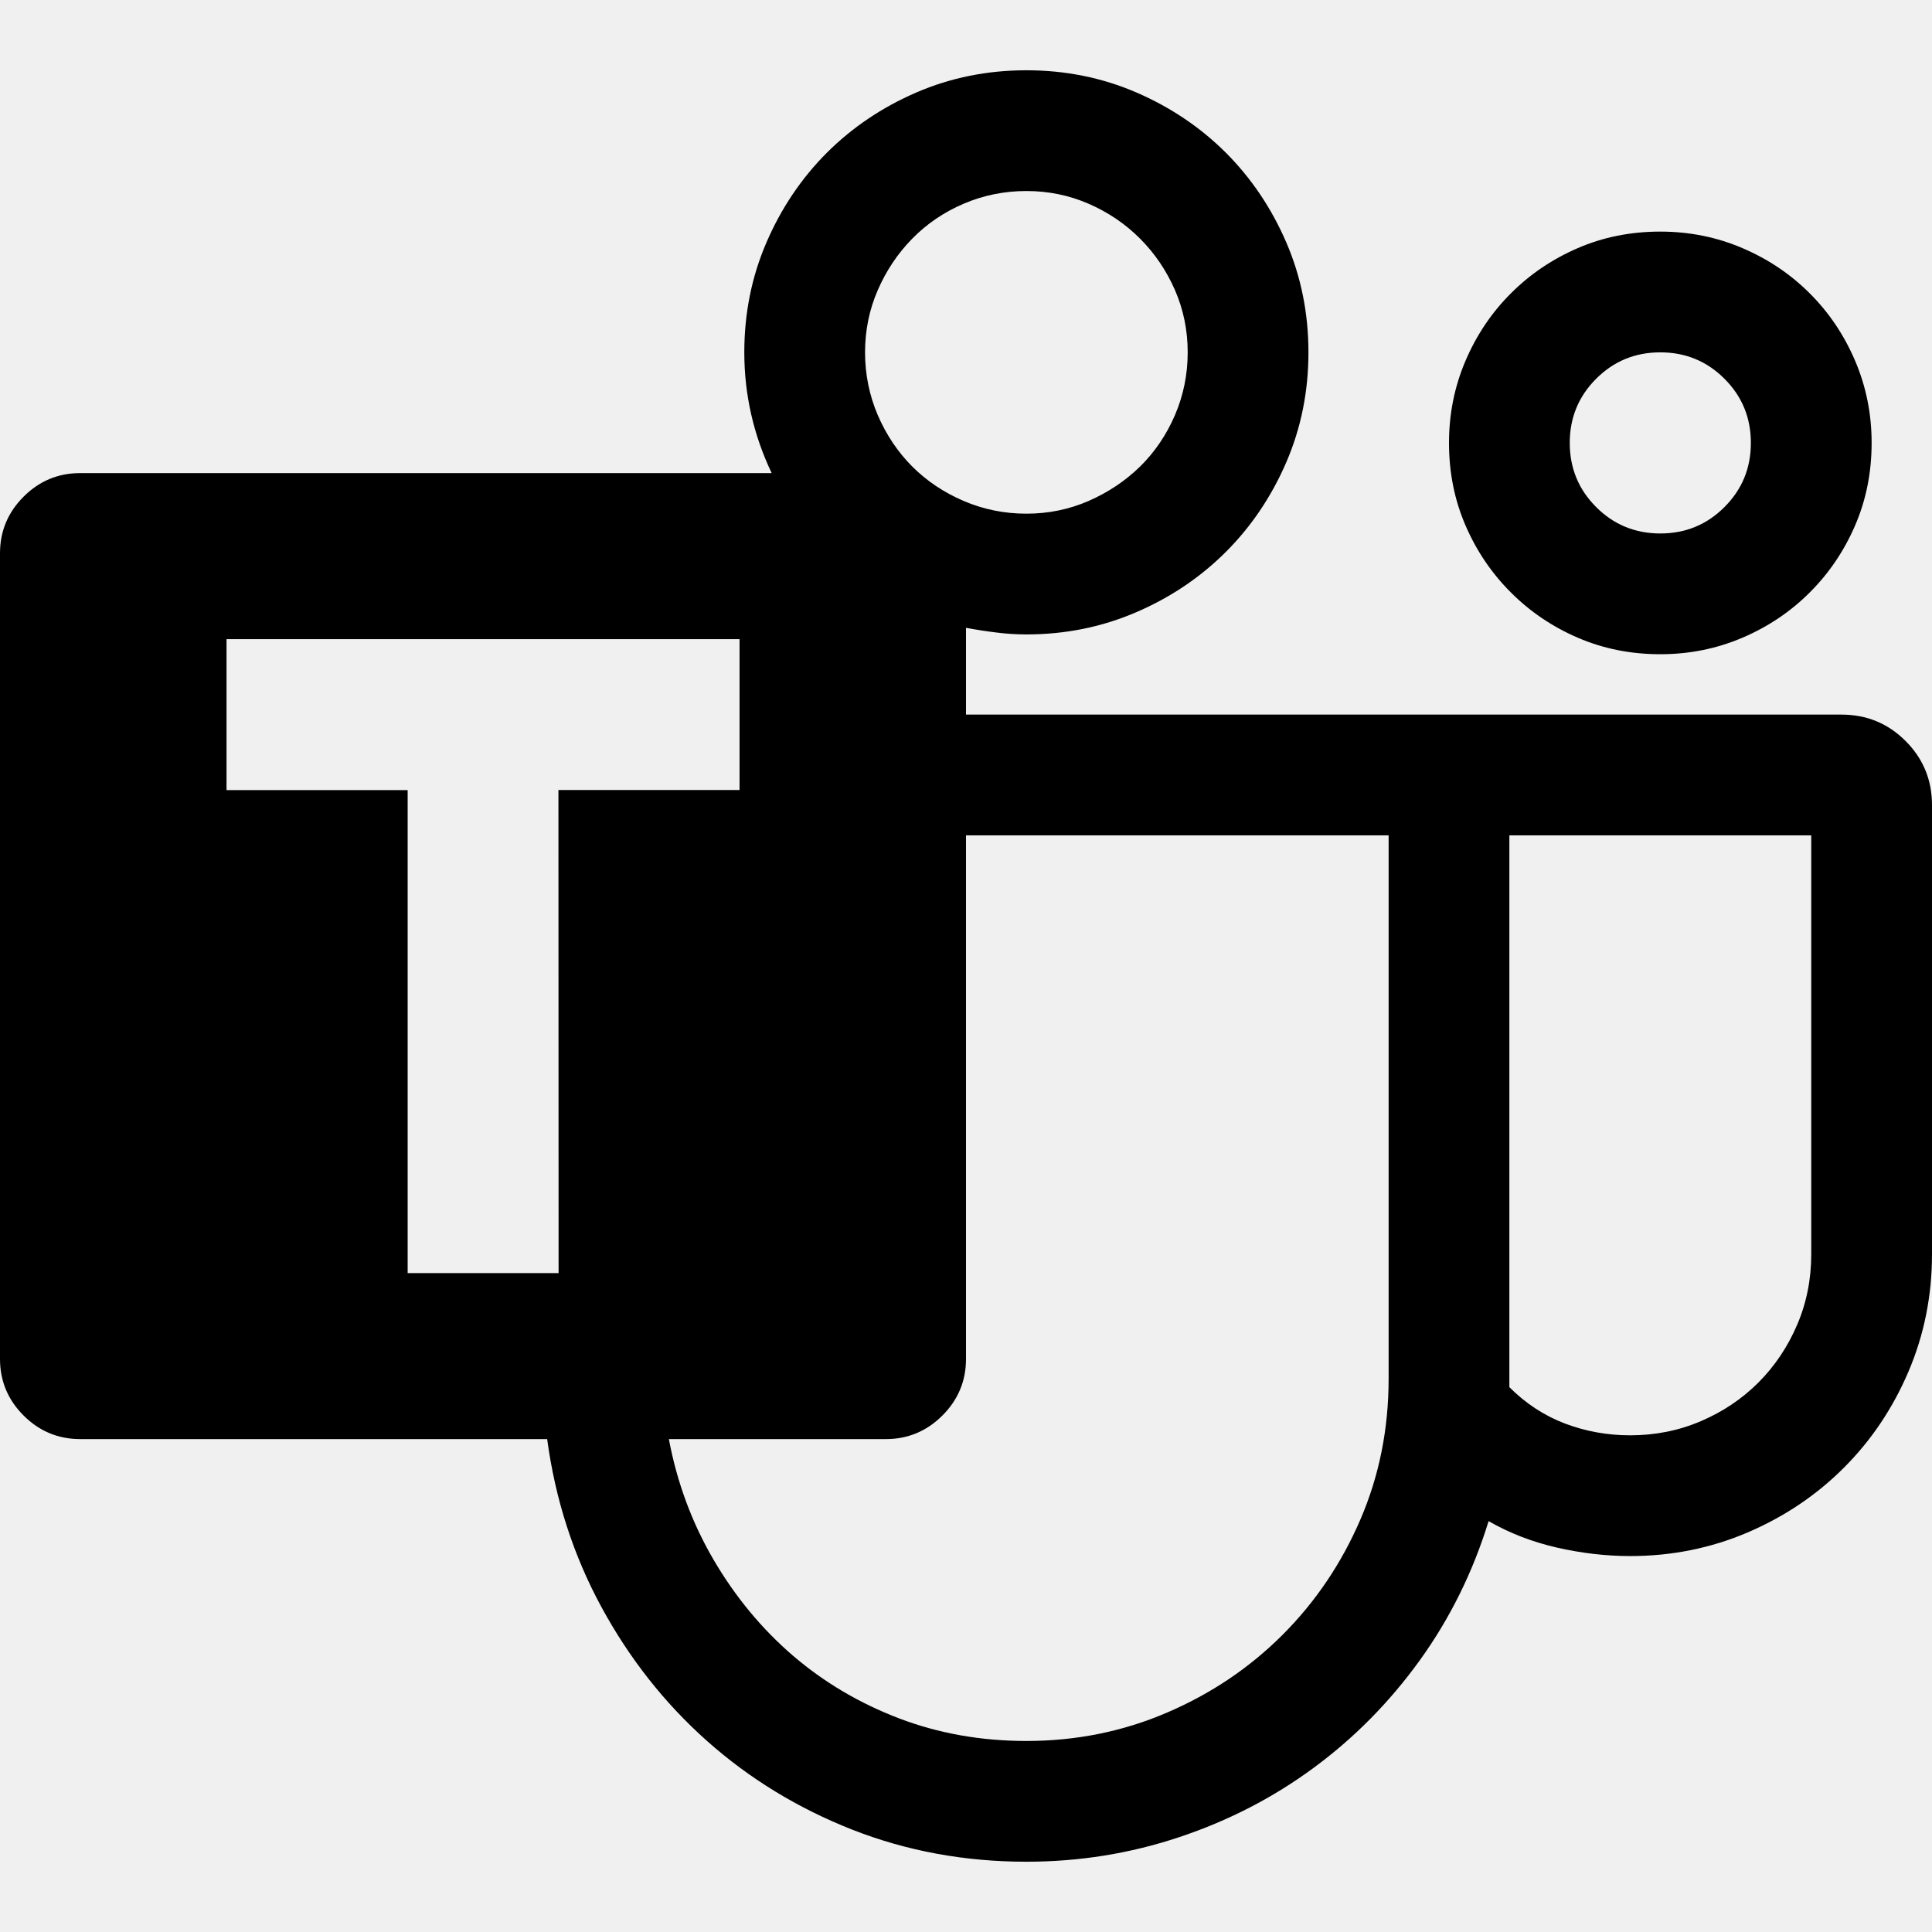
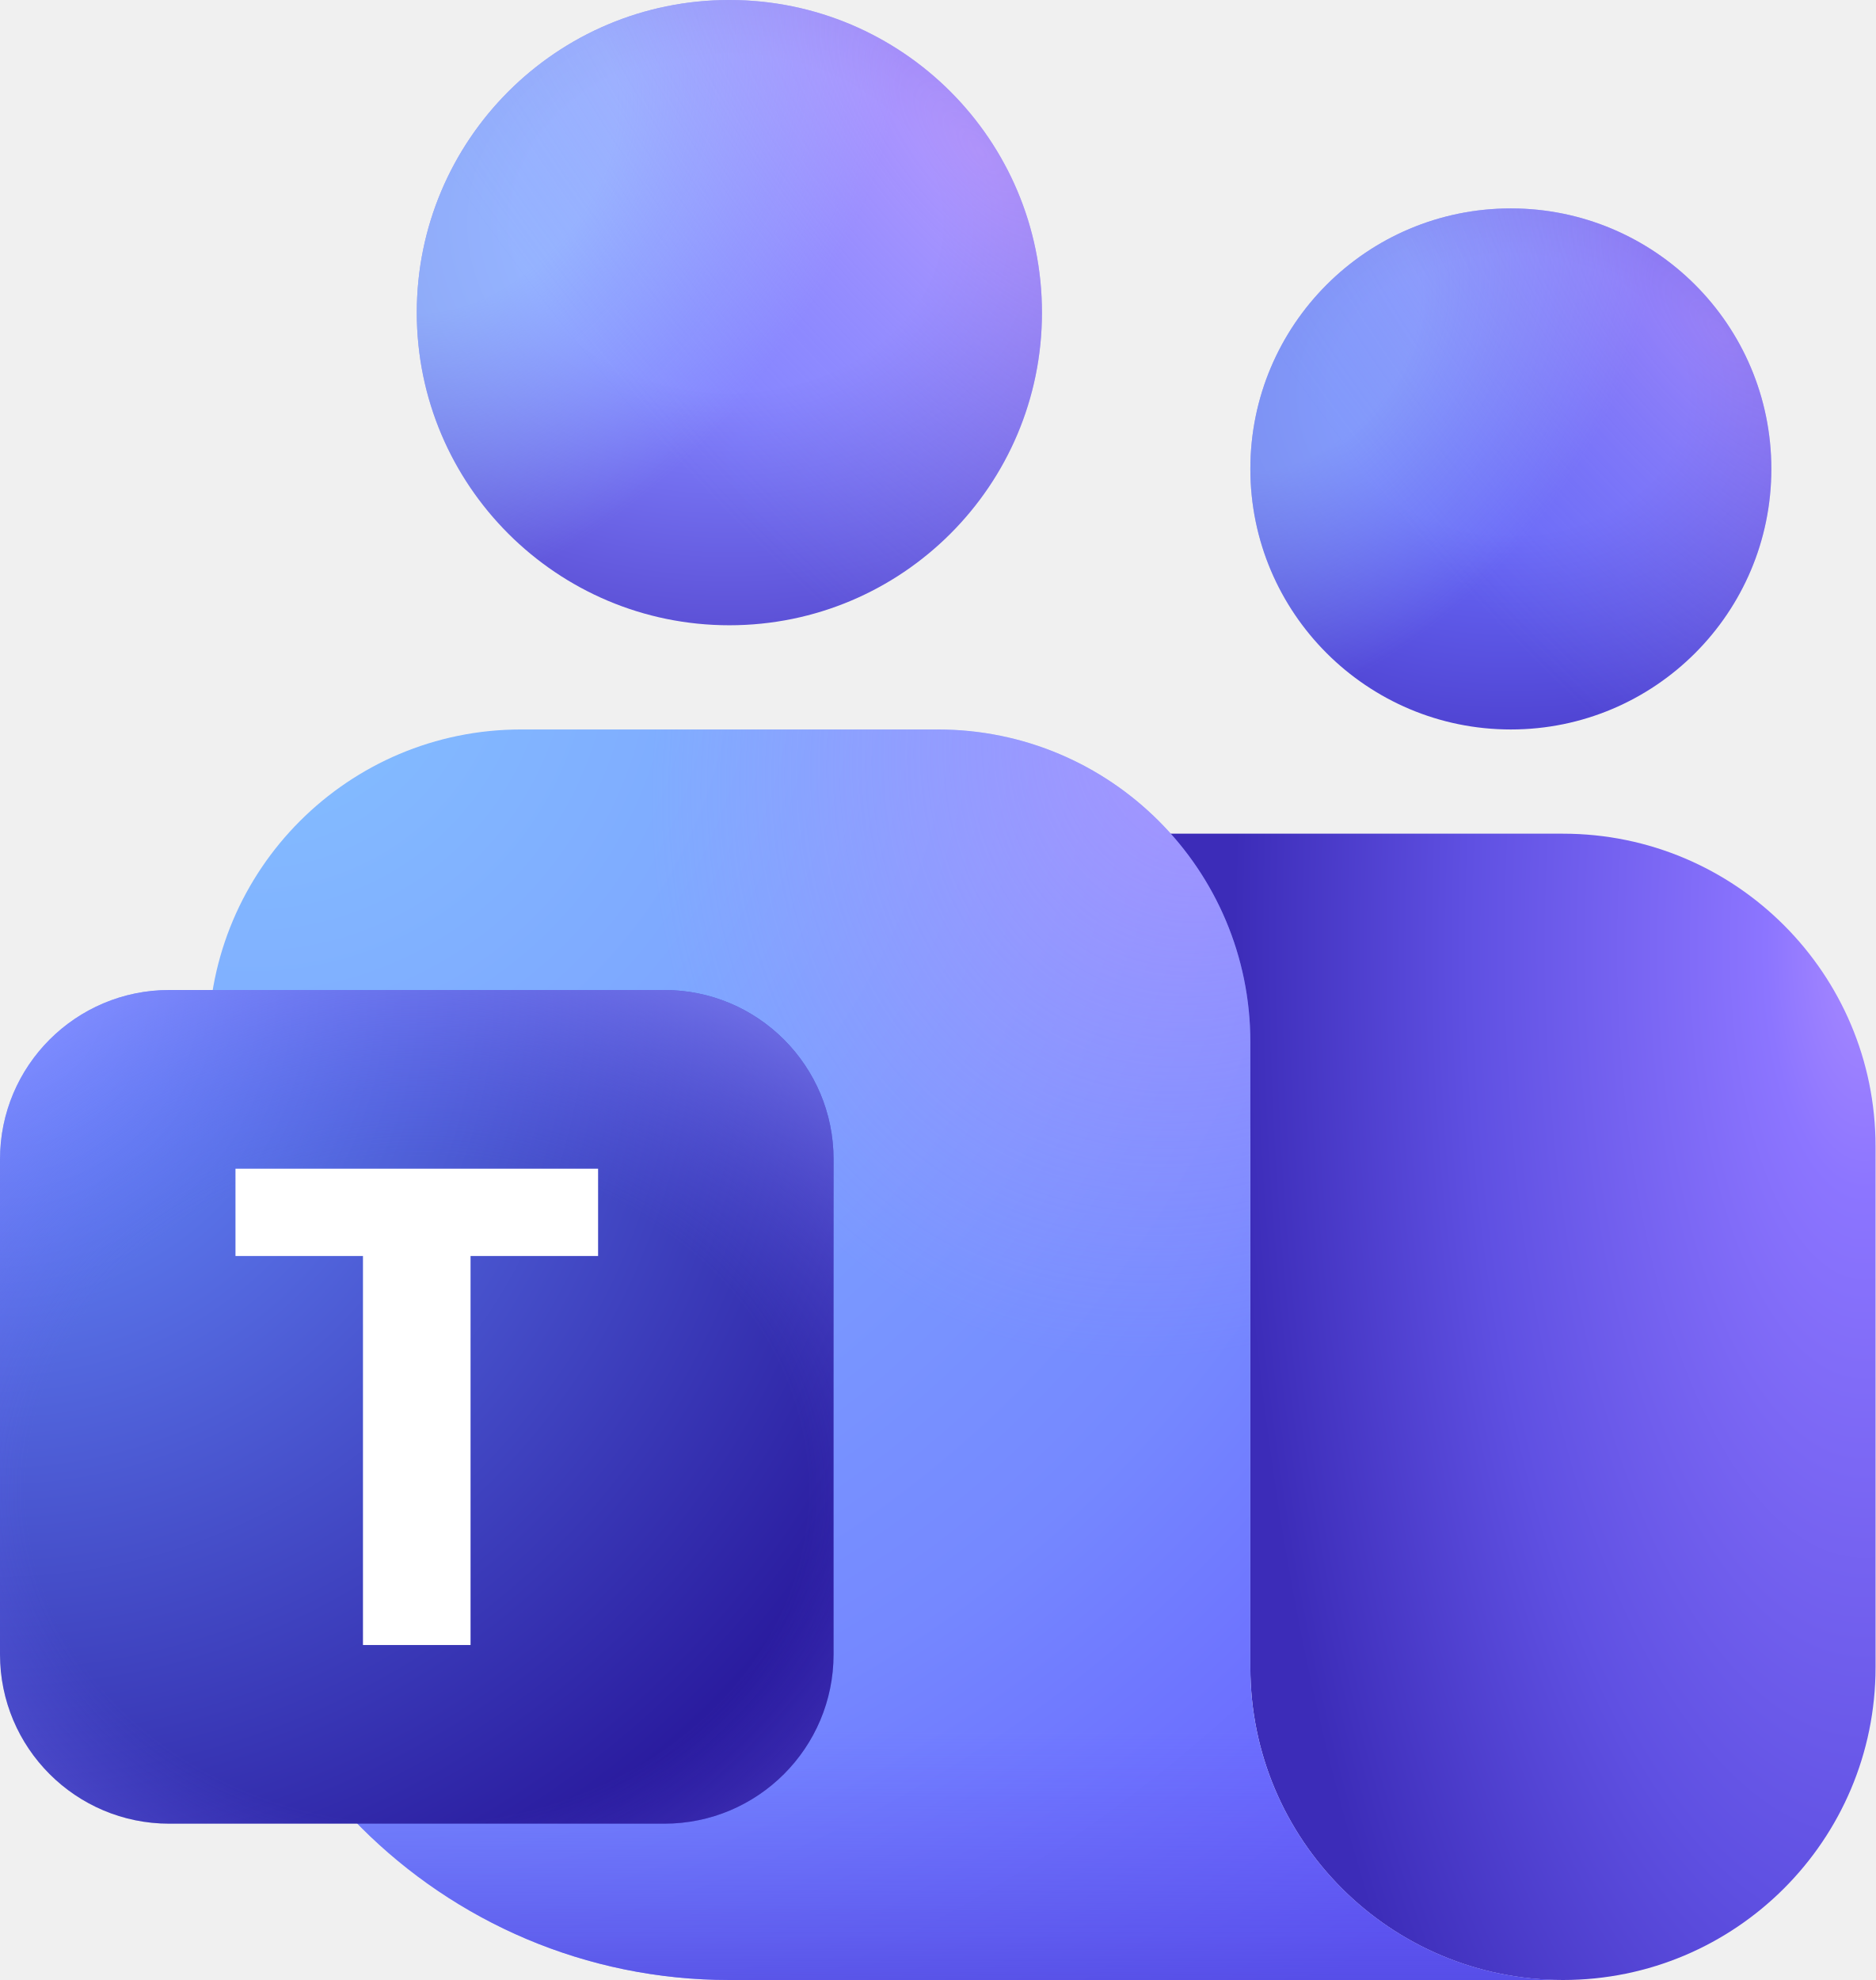
- <svg xmlns="http://www.w3.org/2000/svg" role="img" viewBox="0 0 24 24">
-   <path d="M20.625 8.127q-.55 0-1.025-.205-.475-.205-.832-.563-.358-.357-.563-.832Q18 6.053 18 5.502q0-.54.205-1.02t.563-.837q.357-.358.832-.563.474-.205 1.025-.205.54 0 1.02.205t.837.563q.358.357.563.837.205.48.205 1.02 0 .55-.205 1.025-.205.475-.563.832-.357.358-.837.563-.48.205-1.02.205zm0-3.75q-.469 0-.797.328-.328.328-.328.797 0 .469.328.797.328.328.797.328.469 0 .797-.328.328-.328.328-.797 0-.469-.328-.797-.328-.328-.797-.328zM24 10.002v5.578q0 .774-.293 1.46-.293.685-.803 1.194-.51.51-1.195.803-.686.293-1.459.293-.445 0-.908-.105-.463-.106-.85-.329-.293.95-.855 1.729-.563.78-1.319 1.336-.756.557-1.67.861-.914.305-1.898.305-1.148 0-2.162-.398-1.014-.399-1.805-1.102-.79-.703-1.312-1.664t-.674-2.086h-5.8q-.411 0-.704-.293T0 16.881V6.873q0-.41.293-.703t.703-.293h8.59q-.34-.715-.34-1.5 0-.727.275-1.365.276-.639.75-1.114.475-.474 1.114-.75.638-.275 1.365-.275t1.365.275q.639.276 1.114.75.474.475.75 1.114.275.638.275 1.365t-.275 1.365q-.276.639-.75 1.113-.475.475-1.114.75-.638.276-1.365.276-.188 0-.375-.024-.188-.023-.375-.058v1.078h10.875q.469 0 .797.328.328.328.328.797zM12.75 2.373q-.41 0-.78.158-.368.158-.638.434-.27.275-.428.639-.158.363-.158.773 0 .41.158.78.159.368.428.638.27.27.639.428.369.158.779.158.41 0 .773-.158.364-.159.64-.428.274-.27.433-.639.158-.369.158-.779 0-.41-.158-.773-.159-.364-.434-.64-.275-.275-.639-.433-.363-.158-.773-.158zM6.937 9.814h2.25V7.94H2.814v1.875h2.25v6h1.875zm10.313 7.313v-6.75H12v6.504q0 .41-.293.703t-.703.293H8.309q.152.809.556 1.5.405.691.985 1.19.58.497 1.318.779.738.281 1.582.281.926 0 1.746-.352.82-.351 1.436-.966.615-.616.966-1.43.352-.815.352-1.752zm5.25-1.547v-5.203h-3.75v6.855q.305.305.691.452.387.146.809.146.469 0 .879-.176.41-.175.715-.48.304-.305.48-.715t.176-.879Z" />
+ <svg xmlns="http://www.w3.org/2000/svg" fill="none" viewBox="4 4 36 38">
+   <path fill="url(#a)" d="M22 20h12a6 6 0 0 1 6 6v10a6 6 0 0 1-12 0V26a6 6 0 0 0-6-6" />
+   <path fill="url(#b)" d="M8 24a6 6 0 0 1 6-6h8a6 6 0 0 1 6 6v12a6 6 0 0 0 6 6H18c-5.523 0-10-4.477-10-10z" />
+   <path fill="url(#c)" fill-opacity=".7" d="M8 24a6 6 0 0 1 6-6h8a6 6 0 0 1 6 6v12a6 6 0 0 0 6 6H18c-5.523 0-10-4.477-10-10z" />
+   <path fill="url(#d)" fill-opacity=".7" d="M8 24a6 6 0 0 1 6-6h8a6 6 0 0 1 6 6v12a6 6 0 0 0 6 6H18c-5.523 0-10-4.477-10-10z" />
+   <path fill="url(#e)" d="M33 18a5 5 0 1 0 0-10 5 5 0 0 0 0 10" />
+   <path fill="url(#f)" fill-opacity=".46" d="M33 18a5 5 0 1 0 0-10 5 5 0 0 0 0 10" />
+   <path fill="url(#g)" fill-opacity=".4" d="M33 18a5 5 0 1 0 0-10 5 5 0 0 0 0 10" />
+   <path fill="url(#h)" d="M18 16a6 6 0 1 0 0-12 6 6 0 0 0 0 12" />
+   <path fill="url(#i)" fill-opacity=".6" d="M18 16a6 6 0 1 0 0-12 6 6 0 0 0 0 12" />
+   <path fill="url(#j)" fill-opacity=".5" d="M18 16a6 6 0 1 0 0-12 6 6 0 0 0 0 12" />
+   <rect width="16" height="16" x="4" y="23" fill="url(#k)" rx="3.25" />
+   <rect width="16" height="16" x="4" y="23" fill="url(#l)" fill-opacity=".7" rx="3.25" />
+   <path fill="#fff" d="M15.48 28.105h-2.448v7.466h-2.065v-7.466H8.52V26.43h6.96z" />
+   <defs>
+     <radialGradient id="a" cx="0" cy="0" r="1" gradientTransform="matrix(13.4784 0 0 33.2694 39.797 22.174)" gradientUnits="userSpaceOnUse">
+       <stop stop-color="#a98aff" />
+       <stop offset=".14" stop-color="#8c75ff" />
+       <stop offset=".565" stop-color="#5f50e2" />
+       <stop offset=".9" stop-color="#3c2cb8" />
+     </radialGradient>
+     <radialGradient id="b" cx="0" cy="0" r="1" gradientTransform="rotate(68.154 -7.716 14.714)scale(32.752 33.1231)" gradientUnits="userSpaceOnUse">
+       <stop stop-color="#85c2ff" />
+       <stop offset=".69" stop-color="#7588ff" />
+       <stop offset="1" stop-color="#6459fe" />
+     </radialGradient>
+     <radialGradient id="d" cx="0" cy="0" r="1" gradientTransform="rotate(113.326 8.093 17.645)scale(19.2186 15.4273)" gradientUnits="userSpaceOnUse">
+       <stop stop-color="#bd96ff" />
+       <stop offset=".687" stop-color="#bd96ff" stop-opacity="0" />
+     </radialGradient>
+     <radialGradient id="e" cx="0" cy="0" r="1" gradientTransform="matrix(0 -10 12.6216 0 33 11.571)" gradientUnits="userSpaceOnUse">
+       <stop offset=".268" stop-color="#6868f7" />
+       <stop offset="1" stop-color="#3923b1" />
+     </radialGradient>
+     <radialGradient id="f" cx="0" cy="0" r="1" gradientTransform="rotate(40.052 -.03 44.873)scale(7.14629 10.3363)" gradientUnits="userSpaceOnUse">
+       <stop offset=".271" stop-color="#a1d3ff" />
+       <stop offset=".813" stop-color="#a1d3ff" stop-opacity="0" />
+     </radialGradient>
+     <radialGradient id="g" cx="0" cy="0" r="1" gradientTransform="rotate(-41.658 32.118 -43.42)scale(8.51275 20.8824)" gradientUnits="userSpaceOnUse">
+       <stop stop-color="#e3acfd" />
+       <stop offset=".816" stop-color="#9fa2ff" stop-opacity="0" />
+     </radialGradient>
+     <radialGradient id="h" cx="0" cy="0" r="1" gradientTransform="matrix(0 -12 15.146 0 18 8.286)" gradientUnits="userSpaceOnUse">
+       <stop offset=".268" stop-color="#8282ff" />
+       <stop offset="1" stop-color="#3923b1" />
+     </radialGradient>
+     <radialGradient id="i" cx="0" cy="0" r="1" gradientTransform="rotate(40.052 -3.155 21.416)scale(8.57554 12.4035)" gradientUnits="userSpaceOnUse">
+       <stop offset=".271" stop-color="#a1d3ff" />
+       <stop offset=".813" stop-color="#a1d3ff" stop-opacity="0" />
+     </radialGradient>
+     <radialGradient id="j" cx="0" cy="0" r="1" gradientTransform="rotate(-41.658 20.382 -26.516)scale(10.2153 25.0589)" gradientUnits="userSpaceOnUse">
+       <stop stop-color="#e3acfd" />
+       <stop offset=".816" stop-color="#9fa2ff" stop-opacity="0" />
+     </radialGradient>
+     <radialGradient id="k" cx="0" cy="0" r="1" gradientTransform="rotate(45 -25.763 16.328)scale(22.6274)" gradientUnits="userSpaceOnUse">
+       <stop offset=".047" stop-color="#688eff" />
+       <stop offset=".947" stop-color="#230f94" />
+     </radialGradient>
+     <radialGradient id="l" cx="0" cy="0" r="1" gradientTransform="matrix(0 11.2 -13.0702 0 12 32.6)" gradientUnits="userSpaceOnUse">
+       <stop offset=".571" stop-color="#6965f6" stop-opacity="0" />
+       <stop offset="1" stop-color="#8f8fff" />
+     </radialGradient>
+     <linearGradient id="c" x1="20.594" x2="20.594" y1="18" y2="42" gradientUnits="userSpaceOnUse">
+       <stop offset=".801" stop-color="#6864f6" stop-opacity="0" />
+       <stop offset="1" stop-color="#5149de" />
+     </linearGradient>
+   </defs>
</svg>
